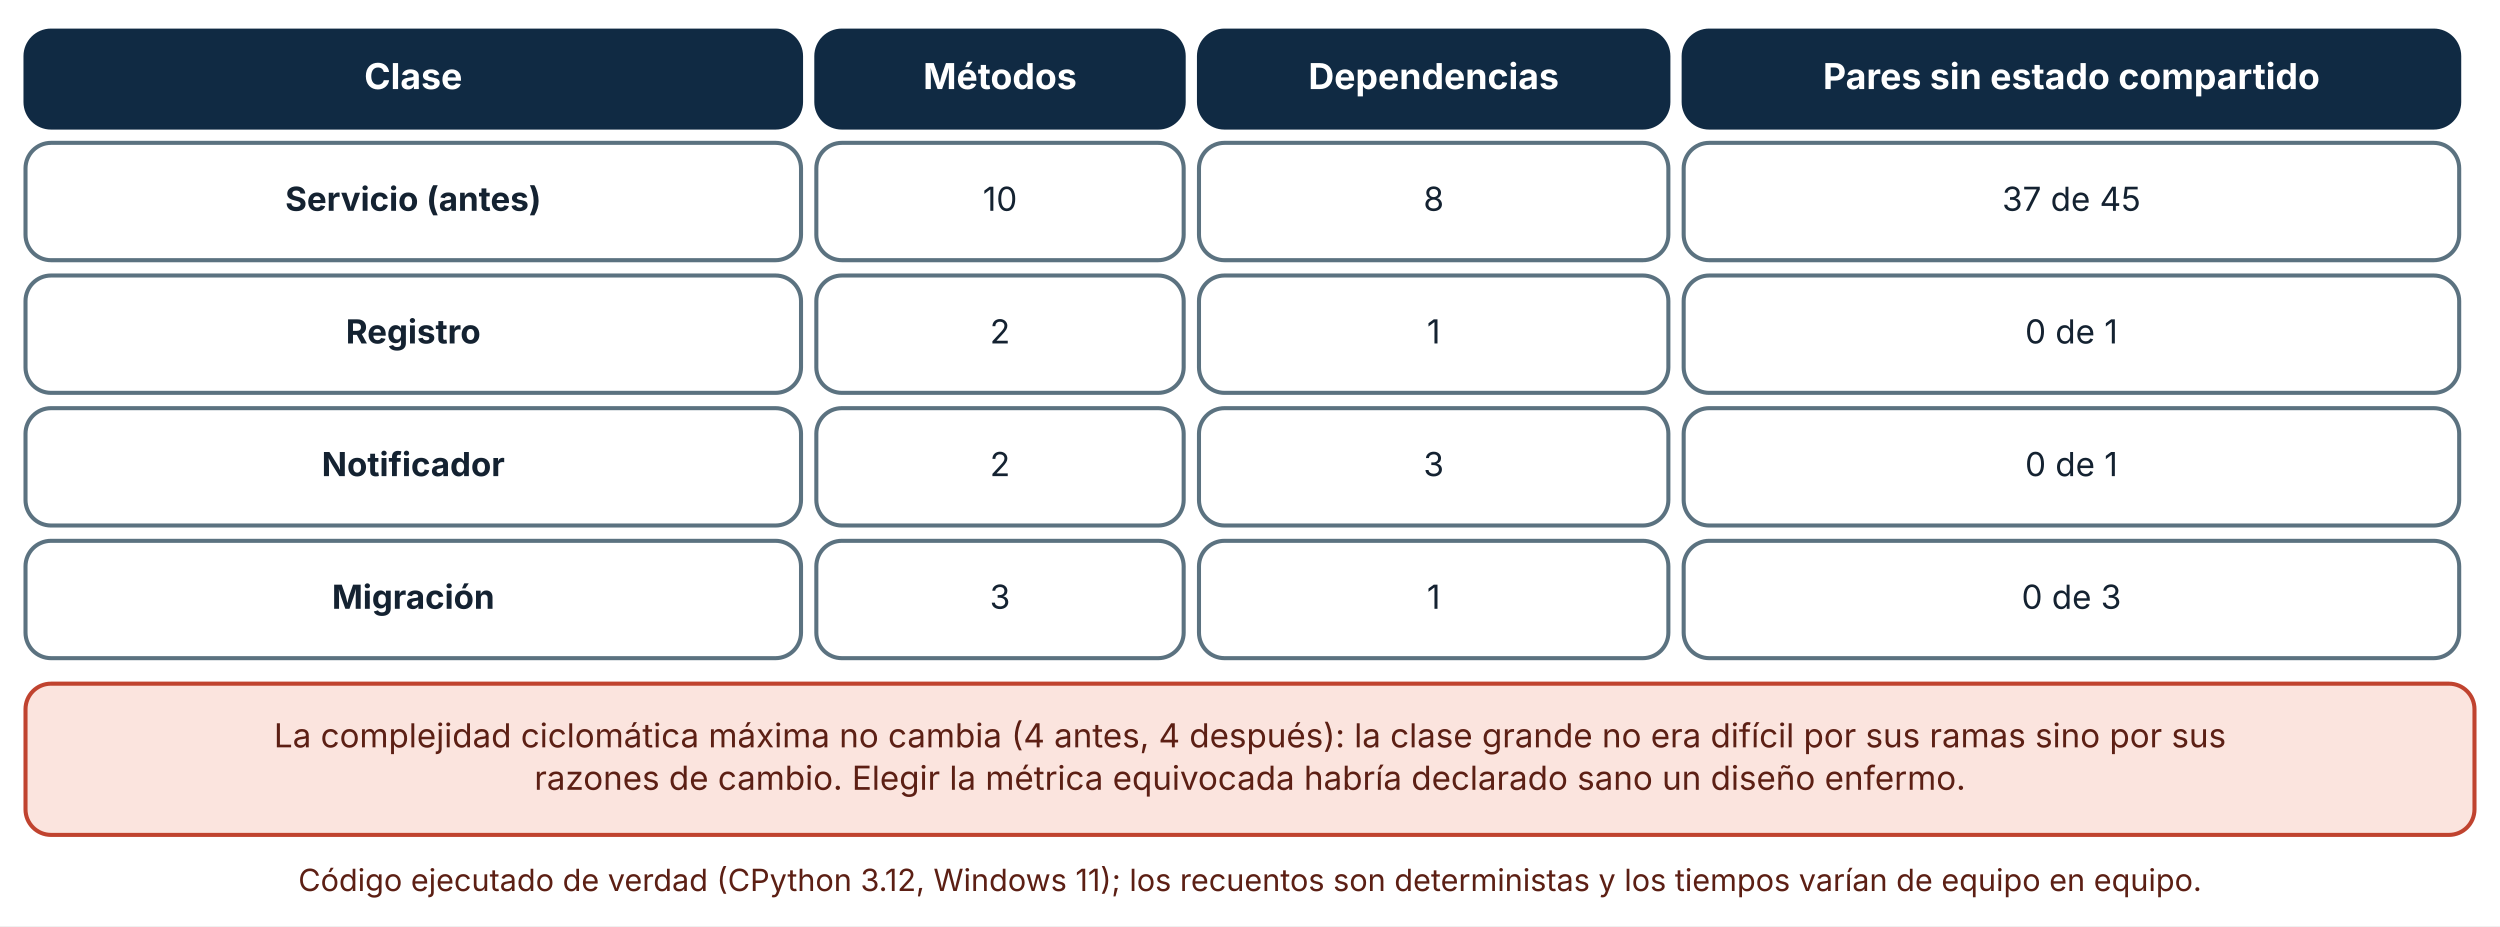
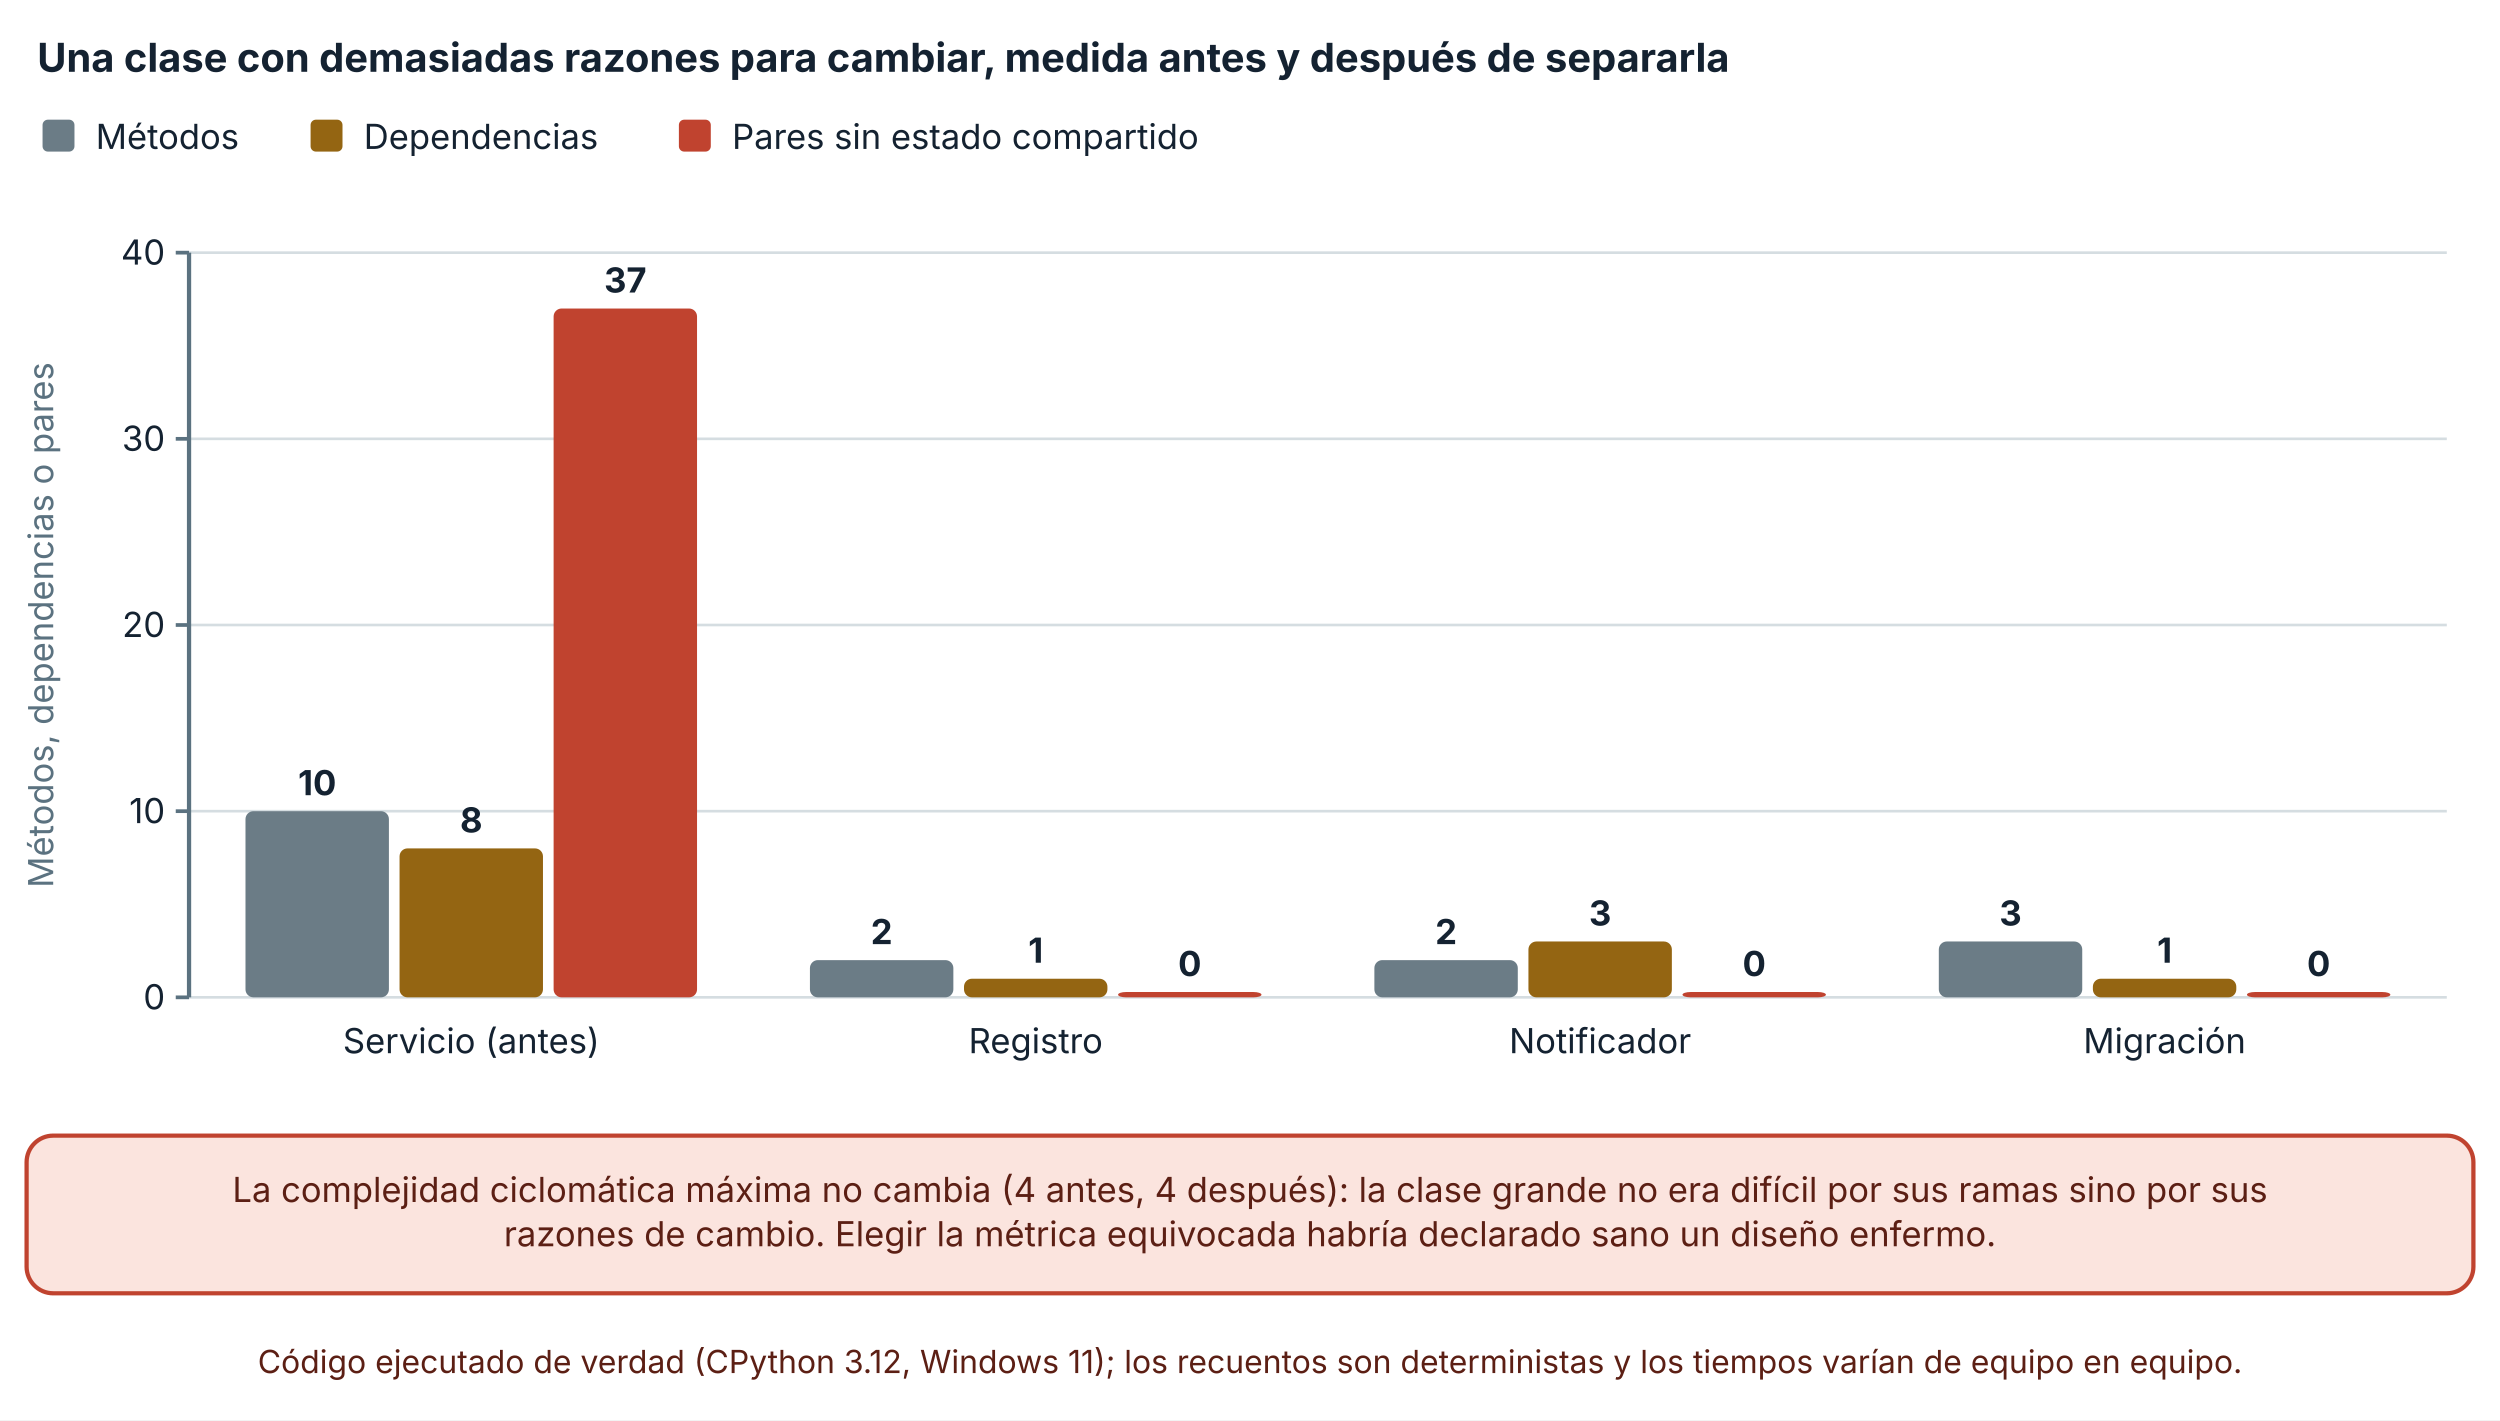
- <svg xmlns="http://www.w3.org/2000/svg" viewBox="0 0 980 363" width="980" height="363" role="img" aria-labelledby="t d" font-family="Inter, 'Segoe UI', system-ui, -apple-system, sans-serif">
+ <svg xmlns="http://www.w3.org/2000/svg" viewBox="0 0 940 534" width="940" height="534" role="img" aria-labelledby="t d" font-family="Inter, 'Segoe UI', system-ui, -apple-system, sans-serif">
  <defs>
    <marker id="arrow" viewBox="0 0 10 10" refX="9" refY="5" markerWidth="8" markerHeight="8" orient="auto-start-reverse">
      <path d="M0,0 L10,5 L0,10 z" fill="#32505f" />
    </marker>
    <marker id="arrow-coral" viewBox="0 0 10 10" refX="9" refY="5" markerWidth="8" markerHeight="8" orient="auto-start-reverse">
      <path d="M0,0 L10,5 L0,10 z" fill="#c0432f" />
    </marker>
  </defs>
-   <rect width="980" height="363" fill="#ffffff" />
-   <rect x="10" y="12" width="304" height="38" rx="10" fill="#102a43" stroke="#102a43" stroke-width="1.6" />
-   <text x="162" y="34.92" font-size="14" text-anchor="middle" font-weight="700" fill="#ffffff">
-     <tspan x="162" dy="0">Clase</tspan>
+   <rect width="940" height="534" fill="#ffffff" />
+   <text x="14" y="27" font-size="15" text-anchor="start" font-weight="700" fill="#142231">
+     <tspan x="14" dy="0">Una clase con demasiadas razones para cambiar, medida antes y después de separarla</tspan>
  </text>
-   <rect x="320" y="12" width="144" height="38" rx="10" fill="#102a43" stroke="#102a43" stroke-width="1.6" />
-   <text x="392" y="34.92" font-size="14" text-anchor="middle" font-weight="700" fill="#ffffff">
-     <tspan x="392" dy="0">Métodos</tspan>
+   <rect x="16" y="45" width="12" height="12" rx="2" fill="#6b7c86" />
+   <text x="36" y="56" font-size="13" text-anchor="start" font-weight="400" fill="#142231">
+     <tspan x="36" dy="0">Métodos</tspan>
  </text>
-   <rect x="470" y="12" width="184" height="38" rx="10" fill="#102a43" stroke="#102a43" stroke-width="1.6" />
-   <text x="562" y="34.92" font-size="14" text-anchor="middle" font-weight="700" fill="#ffffff">
-     <tspan x="562" dy="0">Dependencias</tspan>
+   <rect x="116.78" y="45" width="12" height="12" rx="2" fill="#946512" />
+   <text x="136.78" y="56" font-size="13" text-anchor="start" font-weight="400" fill="#142231">
+     <tspan x="136.78" dy="0">Dependencias</tspan>
  </text>
-   <rect x="660" y="12" width="304" height="38" rx="10" fill="#102a43" stroke="#102a43" stroke-width="1.6" />
-   <text x="812" y="34.92" font-size="14" text-anchor="middle" font-weight="700" fill="#ffffff">
-     <tspan x="812" dy="0">Pares sin estado compartido</tspan>
+   <rect x="255.26" y="45" width="12" height="12" rx="2" fill="#c0432f" />
+   <text x="275.26" y="56" font-size="13" text-anchor="start" font-weight="400" fill="#142231">
+     <tspan x="275.26" dy="0">Pares sin estado compartido</tspan>
  </text>
-   <rect x="10" y="56" width="304" height="46" rx="10" fill="#ffffff" stroke="#5b7280" stroke-width="1.6" />
-   <text x="162" y="82.64" font-size="13" text-anchor="middle" font-weight="700" fill="#142231">
-     <tspan x="162" dy="0">Servicio (antes)</tspan>
+   <line x1="71.08" y1="375" x2="920" y2="375" stroke="#d5dde1" stroke-width="1" />
+   <line x1="66.08" y1="375" x2="71.08" y2="375" stroke="#5b7280" stroke-width="1.4" />
+   <text x="62.08" y="379.5" font-size="13" text-anchor="end" font-weight="400" fill="#142231">
+     <tspan x="62.08" dy="0">0</tspan>
  </text>
-   <rect x="320" y="56" width="144" height="46" rx="10" fill="#ffffff" stroke="#5b7280" stroke-width="1.6" />
-   <text x="392" y="82.64" font-size="13" text-anchor="middle" font-weight="400" fill="#142231">
-     <tspan x="392" dy="0">10</tspan>
+   <line x1="71.08" y1="305" x2="920" y2="305" stroke="#d5dde1" stroke-width="1" />
+   <line x1="66.08" y1="305" x2="71.08" y2="305" stroke="#5b7280" stroke-width="1.4" />
+   <text x="62.08" y="309.5" font-size="13" text-anchor="end" font-weight="400" fill="#142231">
+     <tspan x="62.08" dy="0">10</tspan>
  </text>
-   <rect x="470" y="56" width="184" height="46" rx="10" fill="#ffffff" stroke="#5b7280" stroke-width="1.6" />
-   <text x="562" y="82.64" font-size="13" text-anchor="middle" font-weight="400" fill="#142231">
-     <tspan x="562" dy="0">8</tspan>
+   <line x1="71.08" y1="235" x2="920" y2="235" stroke="#d5dde1" stroke-width="1" />
+   <line x1="66.08" y1="235" x2="71.08" y2="235" stroke="#5b7280" stroke-width="1.4" />
+   <text x="62.08" y="239.5" font-size="13" text-anchor="end" font-weight="400" fill="#142231">
+     <tspan x="62.08" dy="0">20</tspan>
  </text>
-   <rect x="660" y="56" width="304" height="46" rx="10" fill="#ffffff" stroke="#5b7280" stroke-width="1.6" />
-   <text x="812" y="82.64" font-size="13" text-anchor="middle" font-weight="400" fill="#142231">
-     <tspan x="812" dy="0">37 de 45</tspan>
+   <line x1="71.08" y1="165" x2="920" y2="165" stroke="#d5dde1" stroke-width="1" />
+   <line x1="66.08" y1="165" x2="71.08" y2="165" stroke="#5b7280" stroke-width="1.4" />
+   <text x="62.08" y="169.5" font-size="13" text-anchor="end" font-weight="400" fill="#142231">
+     <tspan x="62.08" dy="0">30</tspan>
  </text>
-   <rect x="10" y="108" width="304" height="46" rx="10" fill="#ffffff" stroke="#5b7280" stroke-width="1.6" />
-   <text x="162" y="134.64" font-size="13" text-anchor="middle" font-weight="700" fill="#142231">
-     <tspan x="162" dy="0">Registro</tspan>
+   <line x1="71.08" y1="95" x2="920" y2="95" stroke="#d5dde1" stroke-width="1" />
+   <line x1="66.08" y1="95" x2="71.08" y2="95" stroke="#5b7280" stroke-width="1.4" />
+   <text x="62.08" y="99.5" font-size="13" text-anchor="end" font-weight="400" fill="#142231">
+     <tspan x="62.08" dy="0">40</tspan>
  </text>
-   <rect x="320" y="108" width="144" height="46" rx="10" fill="#ffffff" stroke="#5b7280" stroke-width="1.6" />
-   <text x="392" y="134.64" font-size="13" text-anchor="middle" font-weight="400" fill="#142231">
-     <tspan x="392" dy="0">2</tspan>
+   <line x1="71.08" y1="95" x2="71.08" y2="375" stroke="#5b7280" stroke-width="1.6" />
+   <text x="20" y="235" font-size="13" text-anchor="middle" font-weight="400" fill="#5b7280" transform="rotate(-90 20 235)">Métodos, dependencias o pares</text>
+   <rect x="92.303" y="305" width="53.928" height="70" rx="3" fill="#6b7c86" />
+   <text x="119.267" y="299" font-size="13" text-anchor="middle" font-weight="700" fill="#142231">
+     <tspan x="119.267" dy="0">10</tspan>
  </text>
-   <rect x="470" y="108" width="184" height="46" rx="10" fill="#ffffff" stroke="#5b7280" stroke-width="1.6" />
-   <text x="562" y="134.64" font-size="13" text-anchor="middle" font-weight="400" fill="#142231">
-     <tspan x="562" dy="0">1</tspan>
+   <rect x="150.231" y="319" width="53.928" height="56" rx="3" fill="#946512" />
+   <text x="177.195" y="313" font-size="13" text-anchor="middle" font-weight="700" fill="#142231">
+     <tspan x="177.195" dy="0">8</tspan>
  </text>
-   <rect x="660" y="108" width="304" height="46" rx="10" fill="#ffffff" stroke="#5b7280" stroke-width="1.6" />
-   <text x="812" y="134.64" font-size="13" text-anchor="middle" font-weight="400" fill="#142231">
-     <tspan x="812" dy="0">0 de 1</tspan>
+   <rect x="208.159" y="116" width="53.928" height="259" rx="3" fill="#c0432f" />
+   <text x="235.123" y="110" font-size="13" text-anchor="middle" font-weight="700" fill="#142231">
+     <tspan x="235.123" dy="0">37</tspan>
  </text>
-   <rect x="10" y="160" width="304" height="46" rx="10" fill="#ffffff" stroke="#5b7280" stroke-width="1.6" />
-   <text x="162" y="186.64" font-size="13" text-anchor="middle" font-weight="700" fill="#142231">
-     <tspan x="162" dy="0">Notificador</tspan>
+   <text x="177.195" y="396" font-size="13" text-anchor="middle" font-weight="400" fill="#142231">
+     <tspan x="177.195" dy="0">Servicio (antes)</tspan>
  </text>
-   <rect x="320" y="160" width="144" height="46" rx="10" fill="#ffffff" stroke="#5b7280" stroke-width="1.6" />
-   <text x="392" y="186.64" font-size="13" text-anchor="middle" font-weight="400" fill="#142231">
-     <tspan x="392" dy="0">2</tspan>
+   <rect x="304.533" y="361" width="53.928" height="14" rx="3" fill="#6b7c86" />
+   <text x="331.497" y="355" font-size="13" text-anchor="middle" font-weight="700" fill="#142231">
+     <tspan x="331.497" dy="0">2</tspan>
  </text>
-   <rect x="470" y="160" width="184" height="46" rx="10" fill="#ffffff" stroke="#5b7280" stroke-width="1.6" />
-   <text x="562" y="186.64" font-size="13" text-anchor="middle" font-weight="400" fill="#142231">
-     <tspan x="562" dy="0">3</tspan>
+   <rect x="362.461" y="368" width="53.928" height="7" rx="3" fill="#946512" />
+   <text x="389.425" y="362" font-size="13" text-anchor="middle" font-weight="700" fill="#142231">
+     <tspan x="389.425" dy="0">1</tspan>
  </text>
-   <rect x="660" y="160" width="304" height="46" rx="10" fill="#ffffff" stroke="#5b7280" stroke-width="1.6" />
-   <text x="812" y="186.64" font-size="13" text-anchor="middle" font-weight="400" fill="#142231">
-     <tspan x="812" dy="0">0 de 1</tspan>
+   <rect x="420.389" y="373" width="53.928" height="2" rx="3" fill="#c0432f" />
+   <text x="447.353" y="367" font-size="13" text-anchor="middle" font-weight="700" fill="#142231">
+     <tspan x="447.353" dy="0">0</tspan>
  </text>
-   <rect x="10" y="212" width="304" height="46" rx="10" fill="#ffffff" stroke="#5b7280" stroke-width="1.6" />
-   <text x="162" y="238.64" font-size="13" text-anchor="middle" font-weight="700" fill="#142231">
-     <tspan x="162" dy="0">Migración</tspan>
+   <text x="389.425" y="396" font-size="13" text-anchor="middle" font-weight="400" fill="#142231">
+     <tspan x="389.425" dy="0">Registro</tspan>
  </text>
-   <rect x="320" y="212" width="144" height="46" rx="10" fill="#ffffff" stroke="#5b7280" stroke-width="1.6" />
-   <text x="392" y="238.64" font-size="13" text-anchor="middle" font-weight="400" fill="#142231">
-     <tspan x="392" dy="0">3</tspan>
+   <rect x="516.763" y="361" width="53.928" height="14" rx="3" fill="#6b7c86" />
+   <text x="543.727" y="355" font-size="13" text-anchor="middle" font-weight="700" fill="#142231">
+     <tspan x="543.727" dy="0">2</tspan>
  </text>
-   <rect x="470" y="212" width="184" height="46" rx="10" fill="#ffffff" stroke="#5b7280" stroke-width="1.6" />
-   <text x="562" y="238.64" font-size="13" text-anchor="middle" font-weight="400" fill="#142231">
-     <tspan x="562" dy="0">1</tspan>
+   <rect x="574.691" y="354" width="53.928" height="21" rx="3" fill="#946512" />
+   <text x="601.655" y="348" font-size="13" text-anchor="middle" font-weight="700" fill="#142231">
+     <tspan x="601.655" dy="0">3</tspan>
  </text>
-   <rect x="660" y="212" width="304" height="46" rx="10" fill="#ffffff" stroke="#5b7280" stroke-width="1.6" />
-   <text x="812" y="238.64" font-size="13" text-anchor="middle" font-weight="400" fill="#142231">
-     <tspan x="812" dy="0">0 de 3</tspan>
+   <rect x="632.619" y="373" width="53.928" height="2" rx="3" fill="#c0432f" />
+   <text x="659.583" y="367" font-size="13" text-anchor="middle" font-weight="700" fill="#142231">
+     <tspan x="659.583" dy="0">0</tspan>
  </text>
-   <rect x="10" y="268" width="960" height="59.28" rx="10" fill="#fbe4de" stroke="#c0432f" stroke-width="1.6" />
-   <text x="490" y="292.96" font-size="13" text-anchor="middle" font-weight="400" fill="#5c1f14">
-     <tspan x="490" dy="0">La complejidad ciclomática máxima no cambia (4 antes, 4 después): la clase grande no era difícil por sus ramas sino por sus</tspan>
+   <text x="601.655" y="396" font-size="13" text-anchor="middle" font-weight="400" fill="#142231">
+     <tspan x="601.655" dy="0">Notificador</tspan>
  </text>
-   <text x="490" y="309.6" font-size="13" text-anchor="middle" font-weight="400" fill="#5c1f14">
-     <tspan x="490" dy="0">razones de cambio. Elegir la métrica equivocada habría declarado sano un diseño enfermo.</tspan>
+   <rect x="728.993" y="354" width="53.928" height="21" rx="3" fill="#6b7c86" />
+   <text x="755.957" y="348" font-size="13" text-anchor="middle" font-weight="700" fill="#142231">
+     <tspan x="755.957" dy="0">3</tspan>
  </text>
-   <text x="490" y="349.28" font-size="12" text-anchor="middle" font-weight="400" fill="#5c1f14">
-     <tspan x="490" dy="0">Código ejecutado de verdad (CPython 3.12, Windows 11); los recuentos son deterministas y los tiempos varían de equipo en equipo.</tspan>
+   <rect x="786.921" y="368" width="53.928" height="7" rx="3" fill="#946512" />
+   <text x="813.885" y="362" font-size="13" text-anchor="middle" font-weight="700" fill="#142231">
+     <tspan x="813.885" dy="0">1</tspan>
+   </text>
+   <rect x="844.849" y="373" width="53.928" height="2" rx="3" fill="#c0432f" />
+   <text x="871.813" y="367" font-size="13" text-anchor="middle" font-weight="700" fill="#142231">
+     <tspan x="871.813" dy="0">0</tspan>
+   </text>
+   <text x="813.885" y="396" font-size="13" text-anchor="middle" font-weight="400" fill="#142231">
+     <tspan x="813.885" dy="0">Migración</tspan>
+   </text>
+   <rect x="10" y="427" width="920" height="59.28" rx="10" fill="#fbe4de" stroke="#c0432f" stroke-width="1.6" />
+   <text x="470" y="451.96" font-size="13" text-anchor="middle" font-weight="400" fill="#5c1f14">
+     <tspan x="470" dy="0">La complejidad ciclomática máxima no cambia (4 antes, 4 después): la clase grande no era difícil por sus ramas sino por sus</tspan>
+   </text>
+   <text x="470" y="468.6" font-size="13" text-anchor="middle" font-weight="400" fill="#5c1f14">
+     <tspan x="470" dy="0">razones de cambio. Elegir la métrica equivocada habría declarado sano un diseño enfermo.</tspan>
+   </text>
+   <text x="470" y="516.28" font-size="12" text-anchor="middle" font-weight="400" fill="#5c1f14">
+     <tspan x="470" dy="0">Código ejecutado de verdad (CPython 3.12, Windows 11); los recuentos son deterministas y los tiempos varían de equipo en equipo.</tspan>
  </text>
</svg>
